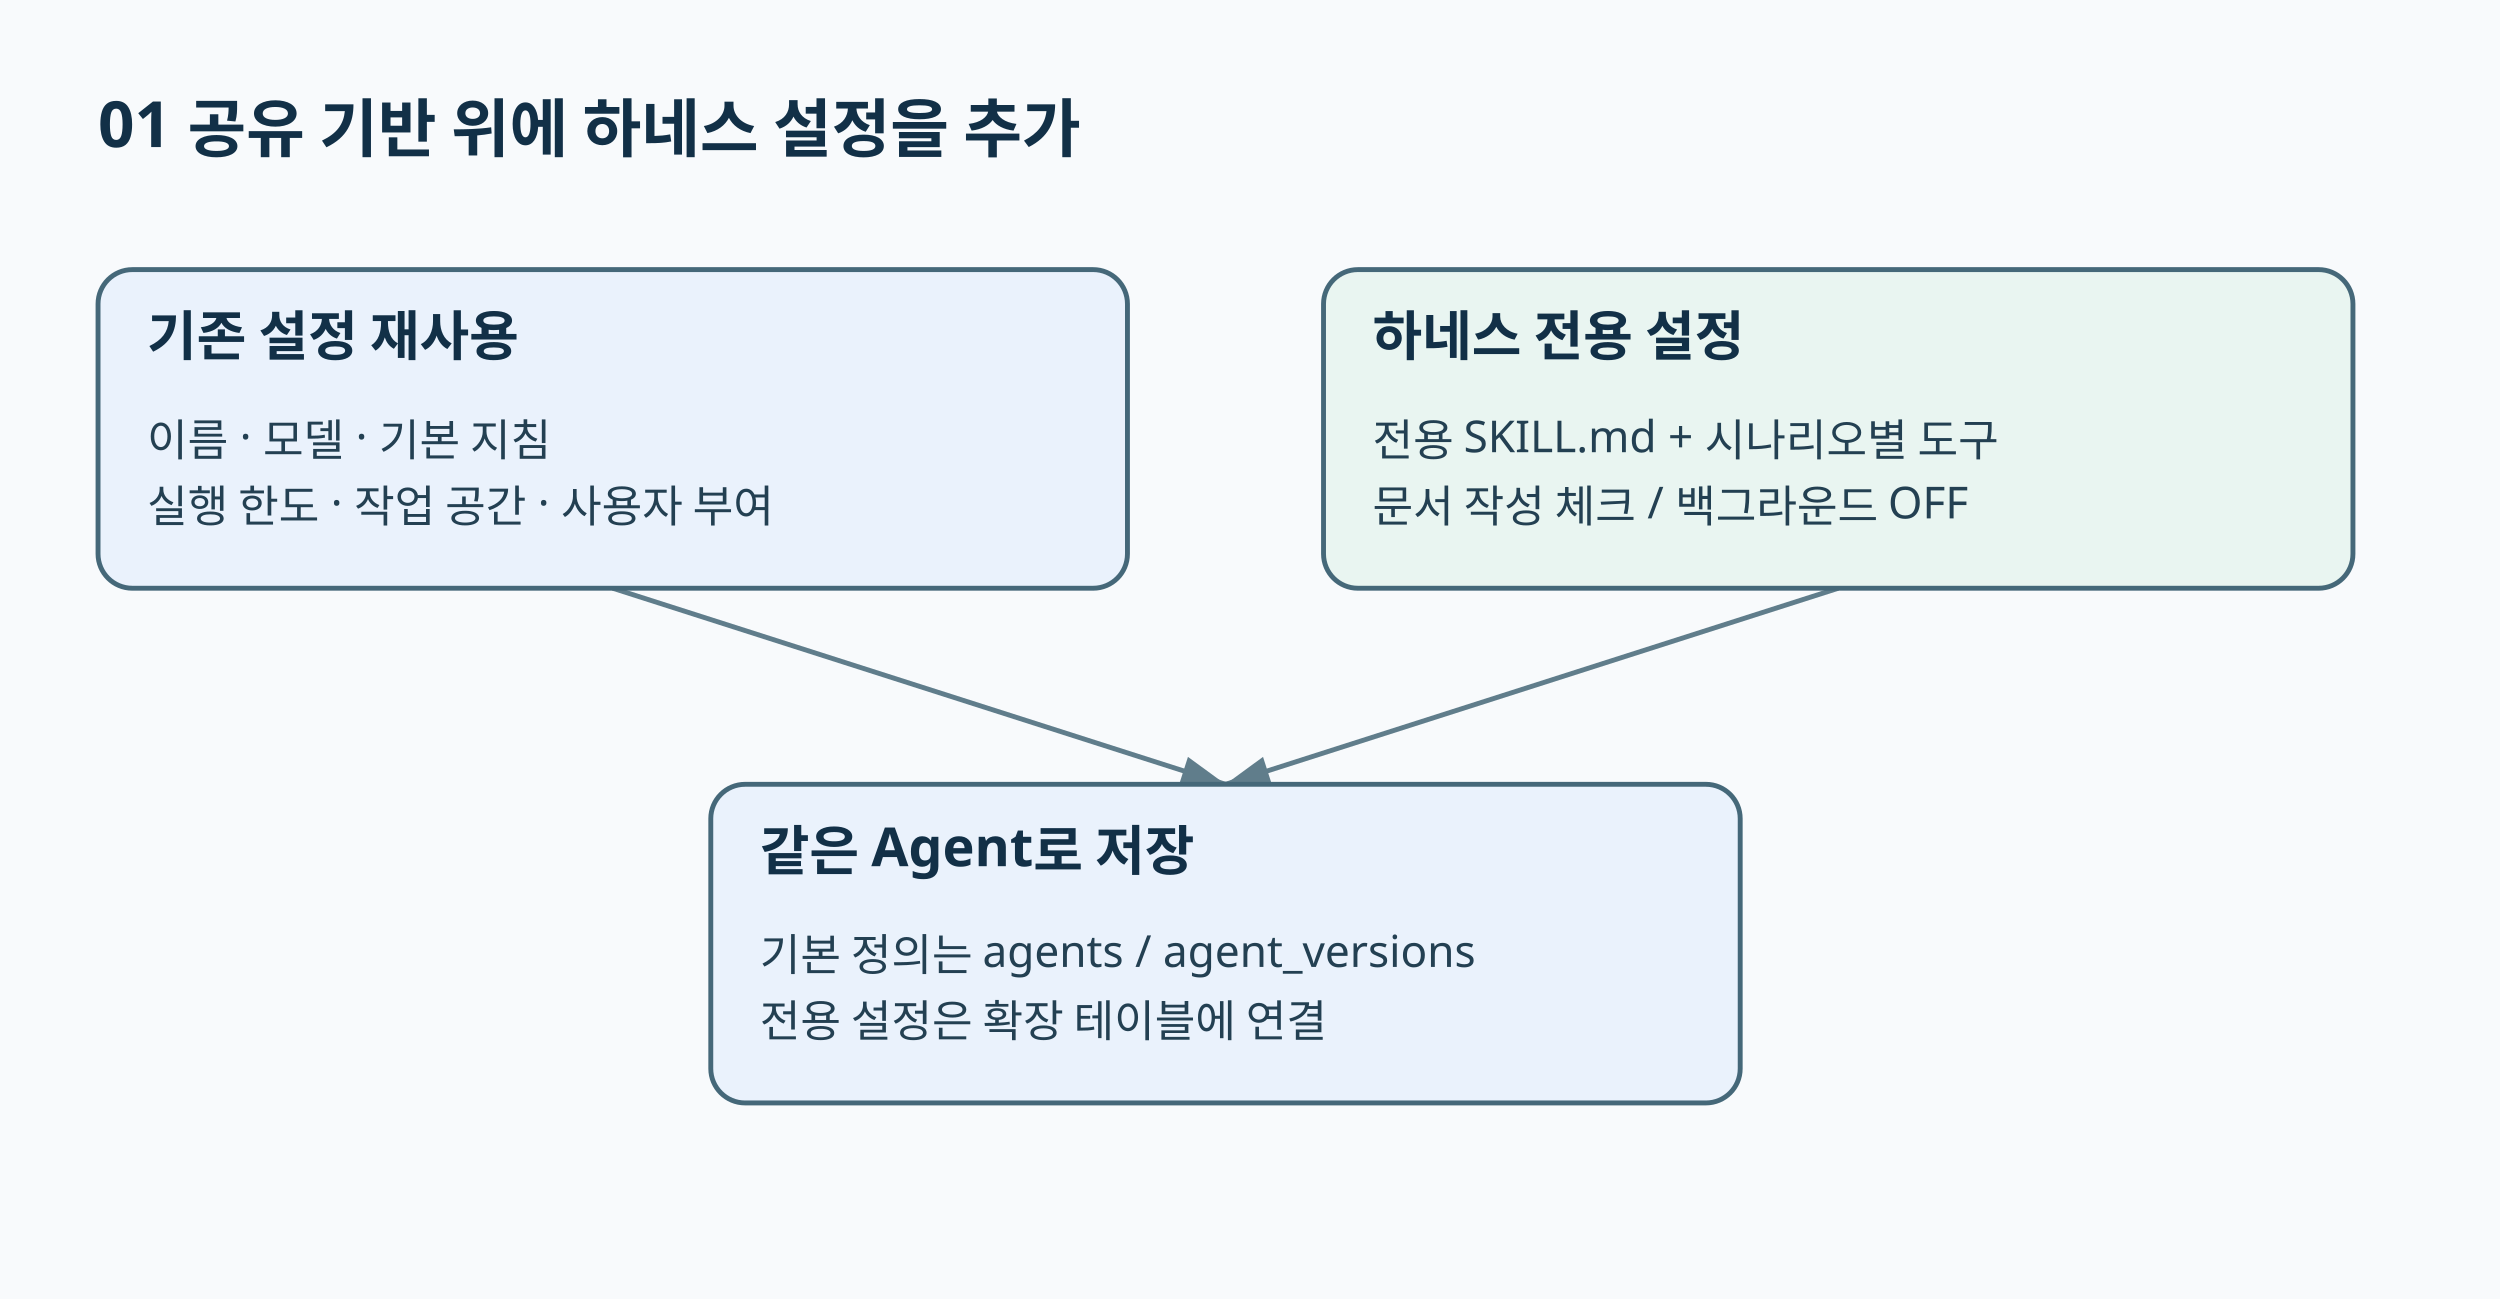
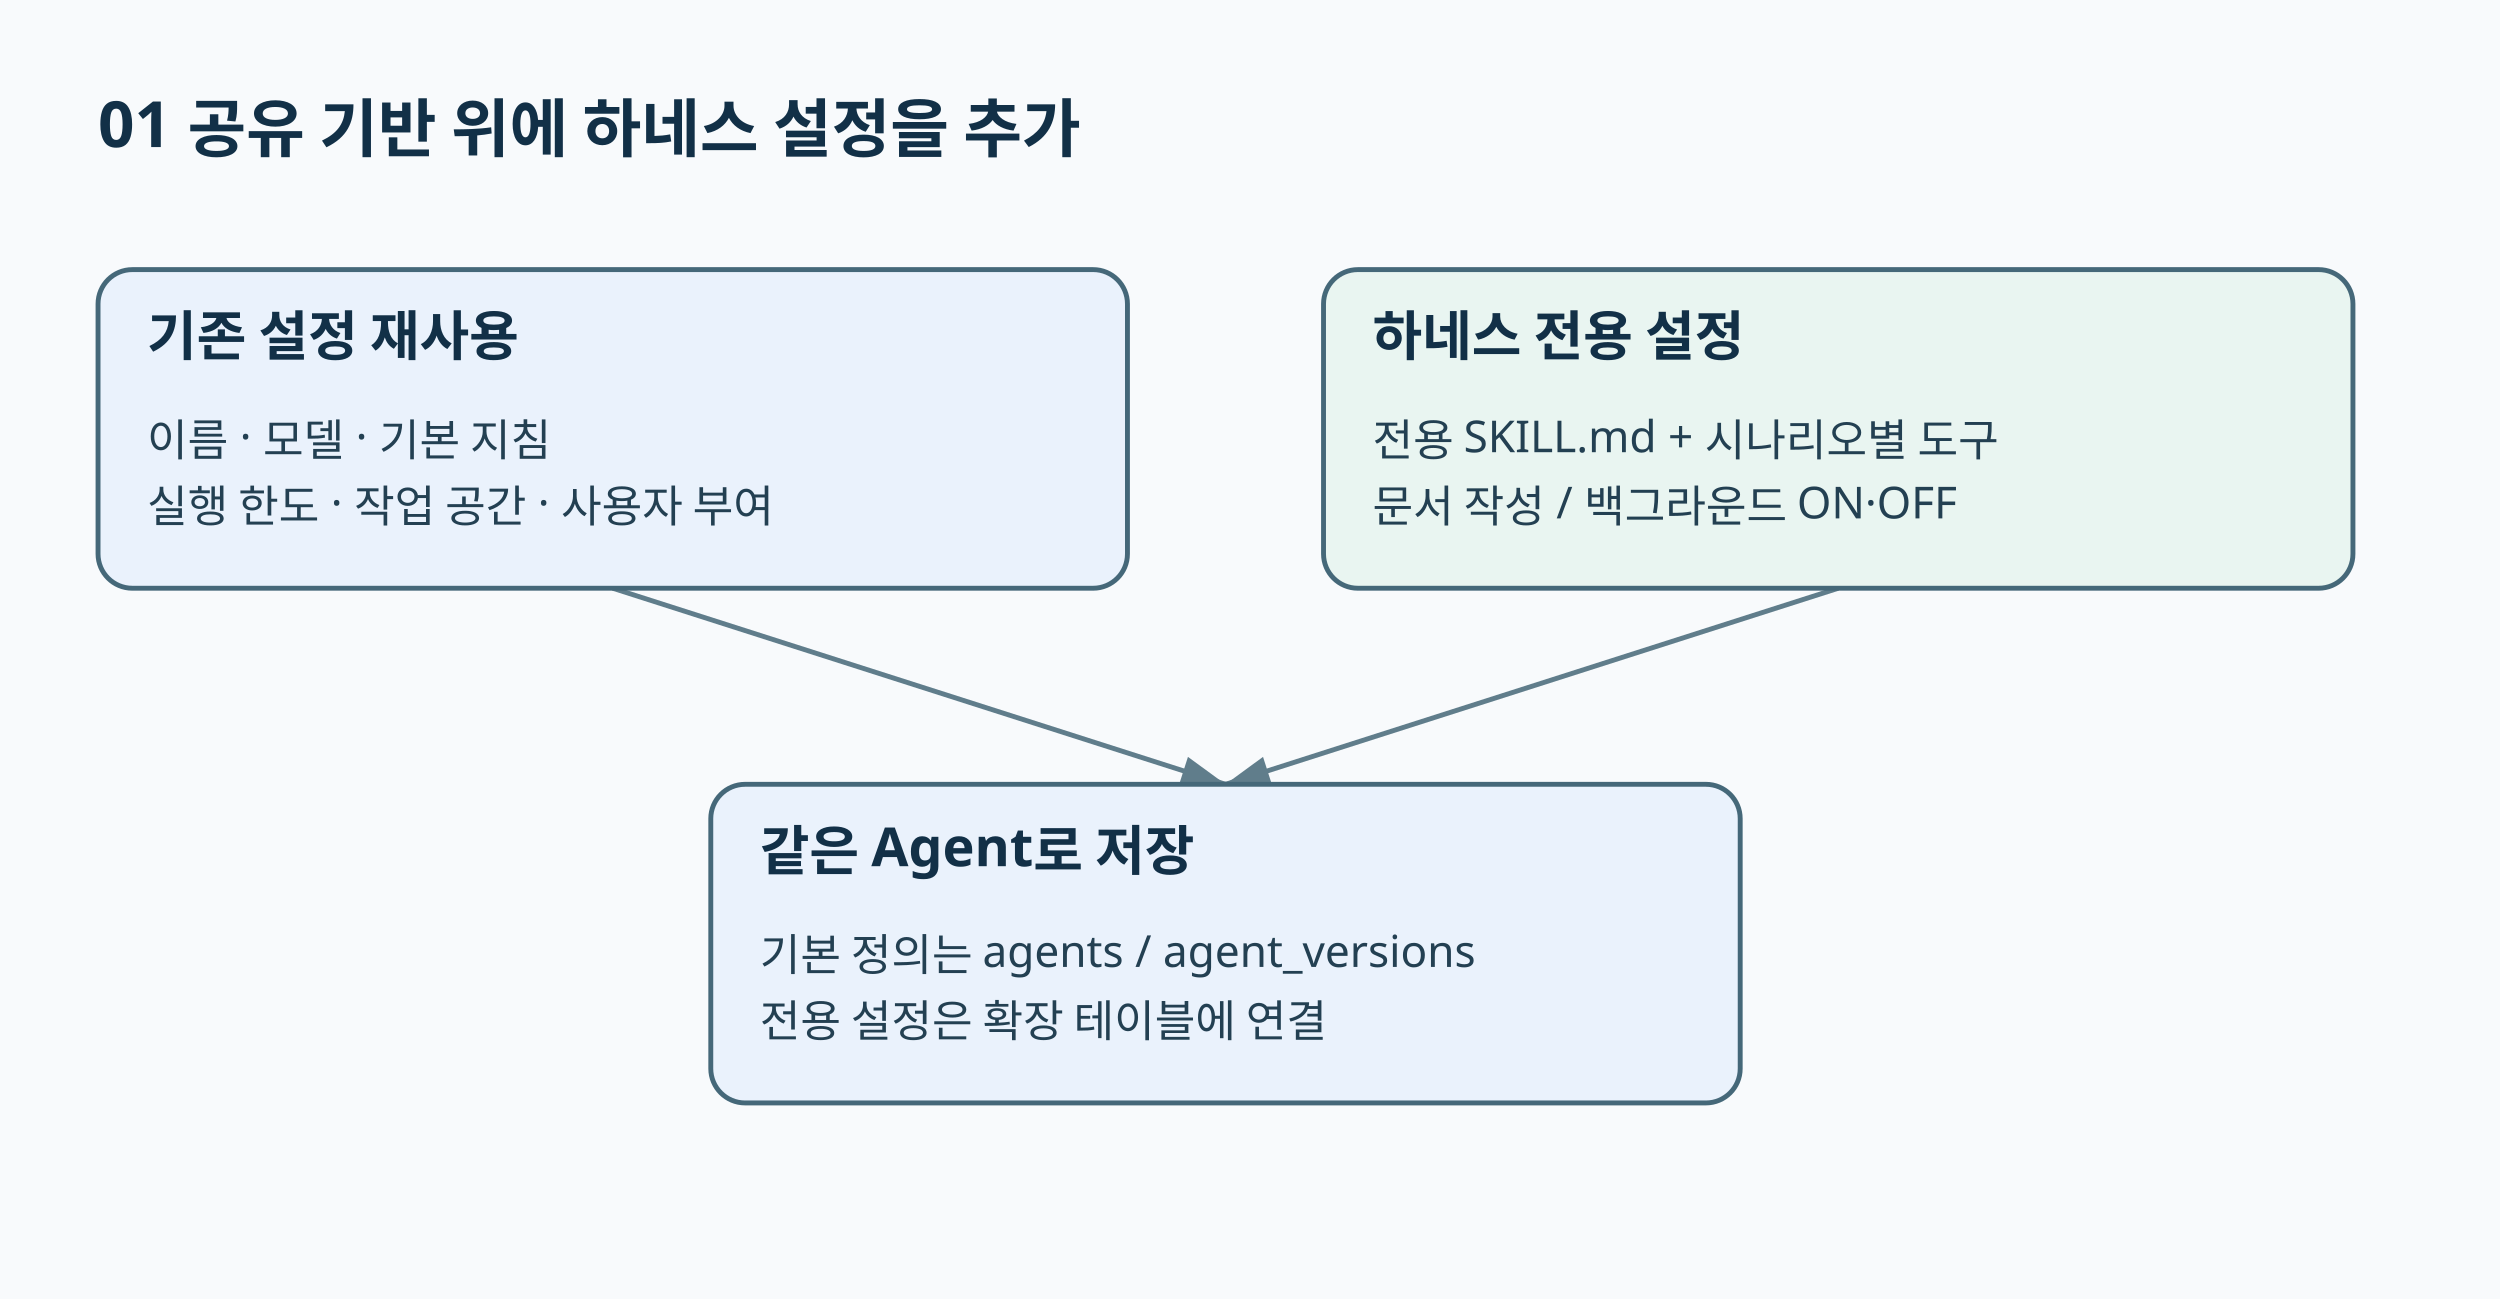
<svg xmlns="http://www.w3.org/2000/svg" width="1020" height="530" viewBox="0 0 1020 530">
  <defs>
    <marker id="a" markerWidth="10" markerHeight="10" refX="9" refY="3" orient="auto">
      <path d="M0,0 L0,6 L9,3 z" fill="#607d8b" />
    </marker>
  </defs>
  <rect width="100%" height="100%" fill="#f8fafc" />
  <text x="40" y="60" font-family="Malgun Gothic, sans-serif" font-size="26" font-weight="bold" fill="#123047">01  공유 기반 위에 하네스 설정을 추가</text>
  <path d="M250 240 L500 320" fill="none" stroke="#607d8b" stroke-width="2" marker-end="url(#a)" />
  <path d="M750 240 L500 320" fill="none" stroke="#607d8b" stroke-width="2" marker-end="url(#a)" />
  <rect x="40" y="110" width="420" height="130" rx="14" fill="#eaf2fc" stroke="#456879" stroke-width="2" />
  <text x="60" y="145" font-family="Malgun Gothic,sans-serif" font-size="22" font-weight="bold" fill="#123047">기존 설정 재사용</text>
  <text x="60" y="186" font-family="Malgun Gothic,sans-serif" font-size="18" fill="#234052">이름 · 모델 · 기본 지침</text>
  <text x="60" y="213" font-family="Malgun Gothic,sans-serif" font-size="18" fill="#234052">실행 한도 · 작업 공간 · 사용자 부여</text>
  <rect x="540" y="110" width="420" height="130" rx="14" fill="#e9f5f1" stroke="#456879" stroke-width="2" />
  <text x="560" y="145" font-family="Malgun Gothic,sans-serif" font-size="22" font-weight="bold" fill="#123047">하네스 전용 설정</text>
  <text x="560" y="186" font-family="Malgun Gothic,sans-serif" font-size="18" fill="#234052">전용 SKILL.md + 시나리오별 도구</text>
-   <text x="560" y="213" font-family="Malgun Gothic,sans-serif" font-size="18" fill="#234052">문서 작성 체크 / 백그라운드 OFF</text>
+   <text x="560" y="213" font-family="Malgun Gothic,sans-serif" font-size="18" fill="#234052">문서 작성 / 백그라운드 ON·OFF</text>
  <rect x="290" y="320" width="420" height="130" rx="14" fill="#eaf2fc" stroke="#456879" stroke-width="2" />
  <text x="310" y="355" font-family="Malgun Gothic,sans-serif" font-size="22" font-weight="bold" fill="#123047">같은 Agent로 저장</text>
  <text x="310" y="396" font-family="Malgun Gothic,sans-serif" font-size="18" fill="#234052">기본 정의는 agents / agent_versions</text>
  <text x="310" y="423" font-family="Malgun Gothic,sans-serif" font-size="18" fill="#234052">전용 설정은 확장 테이블에 연결</text>
</svg>
